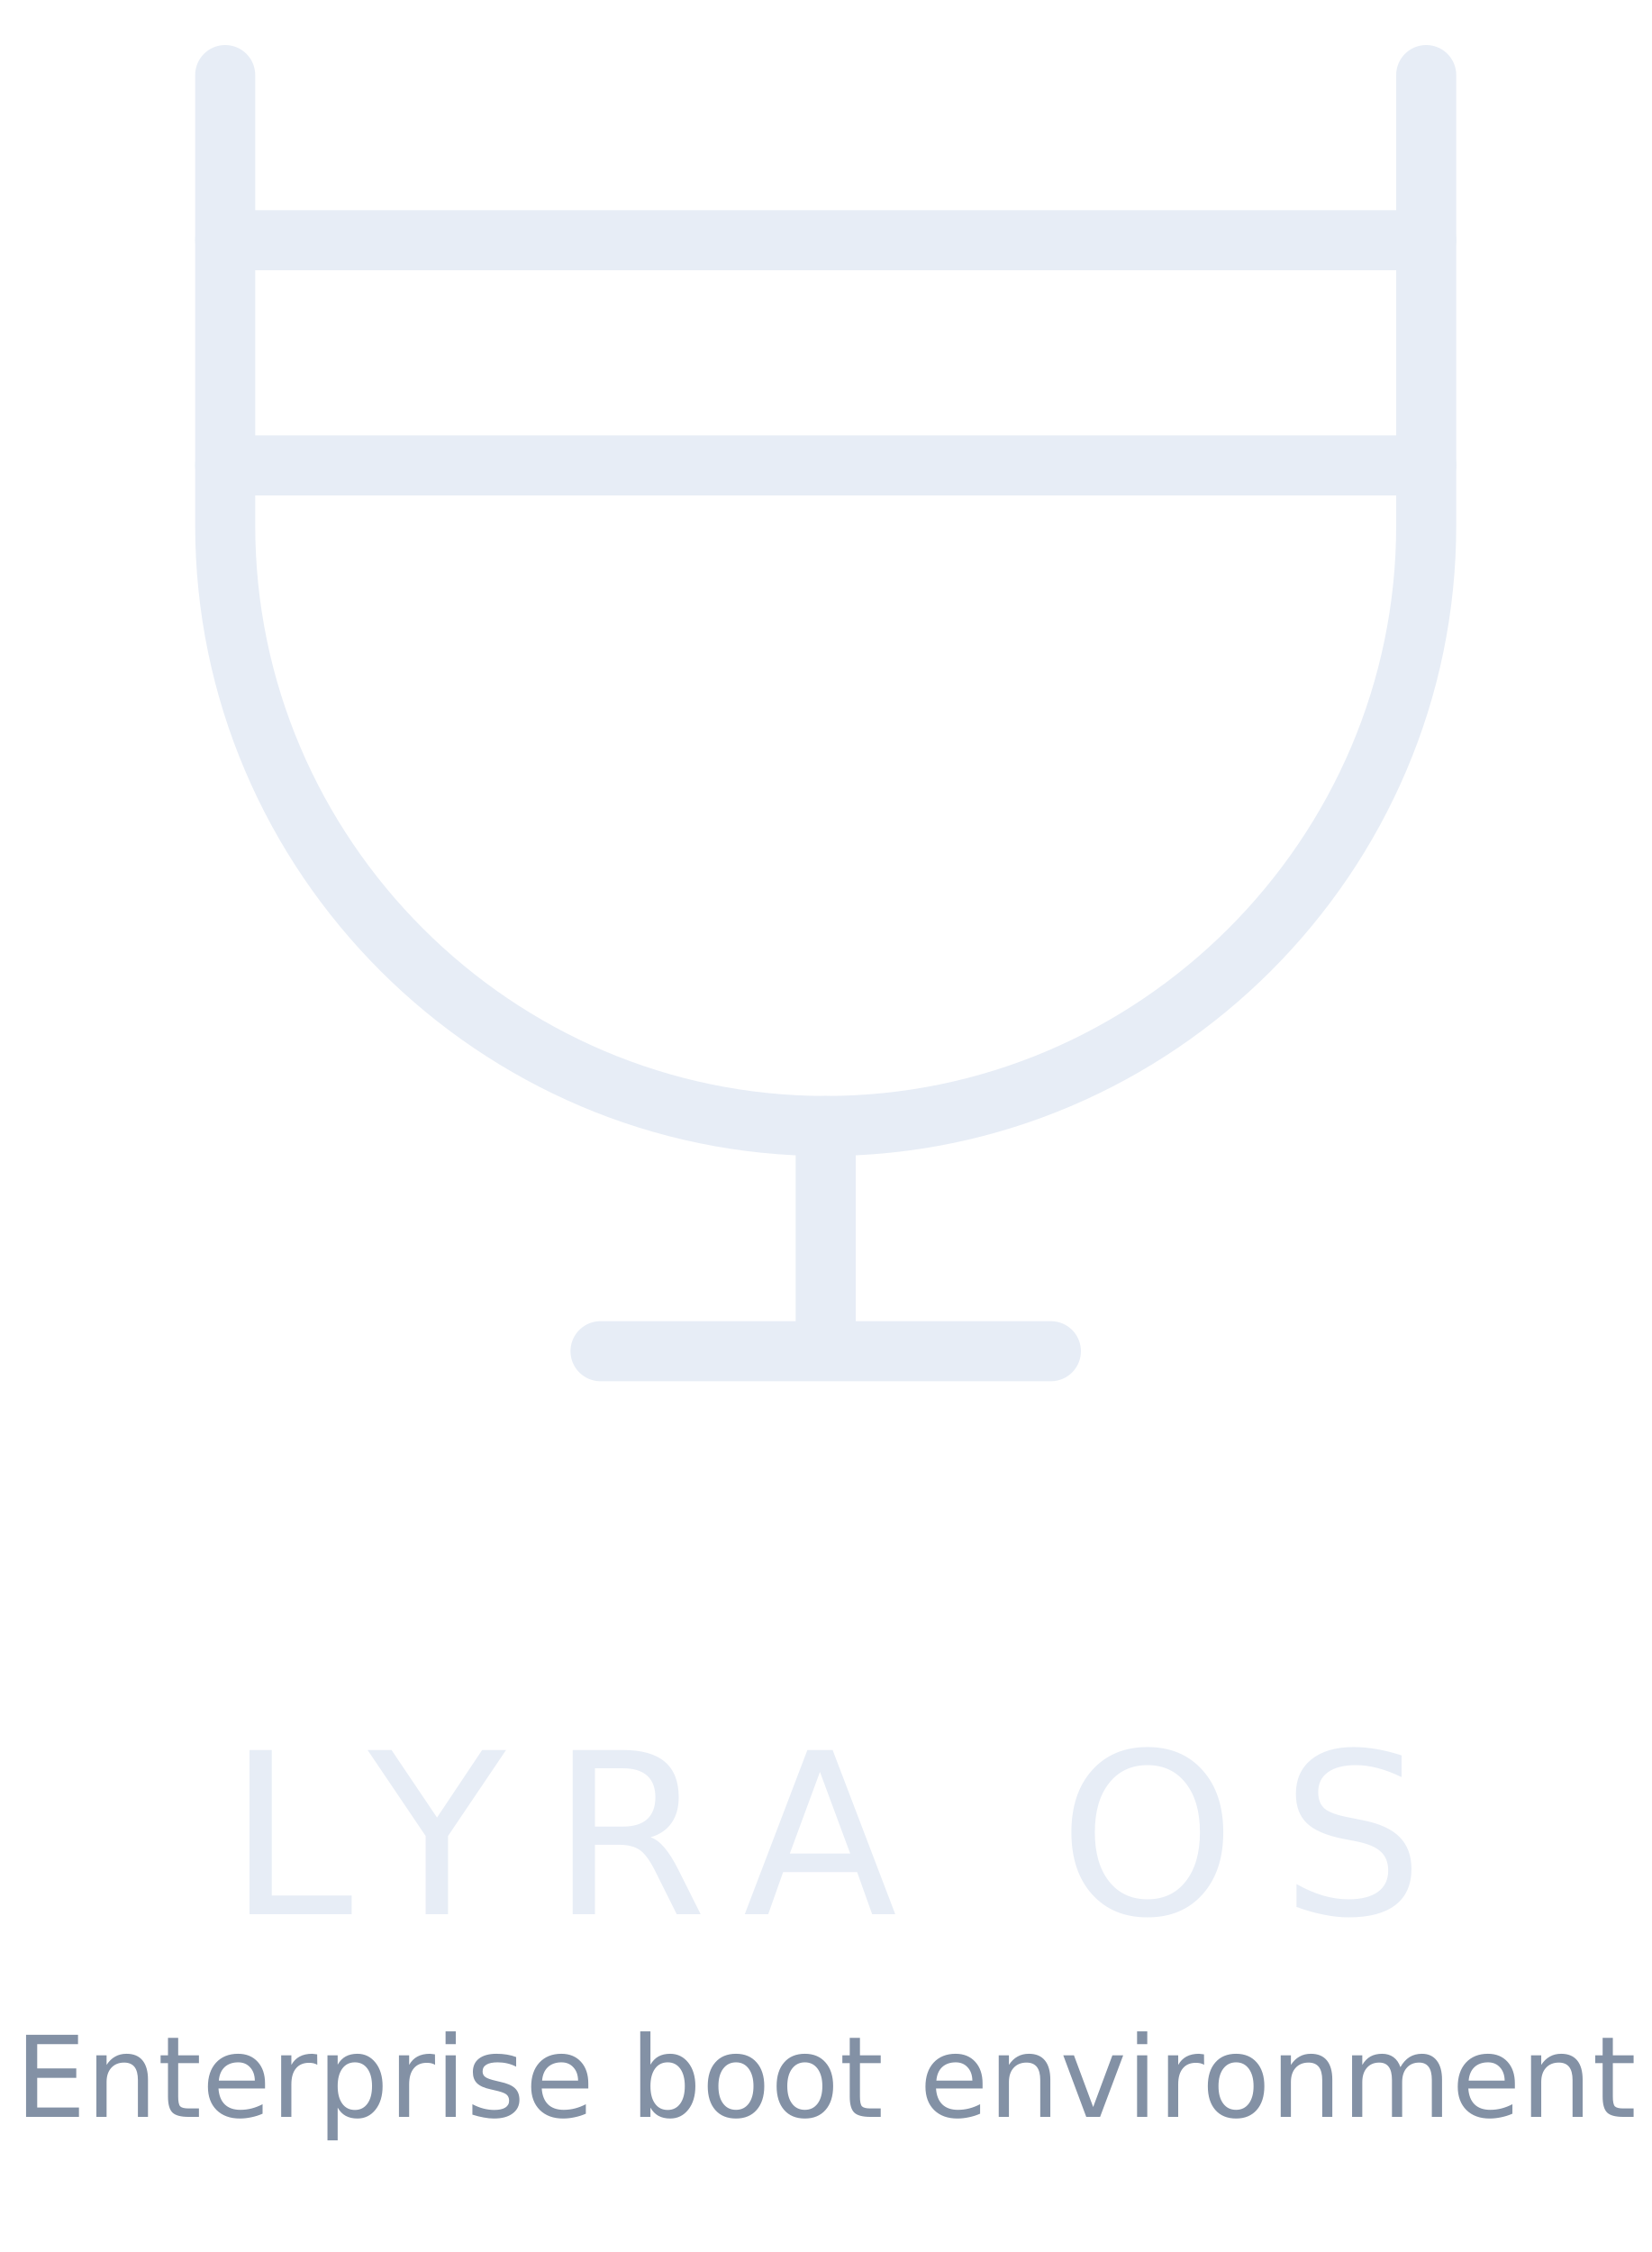
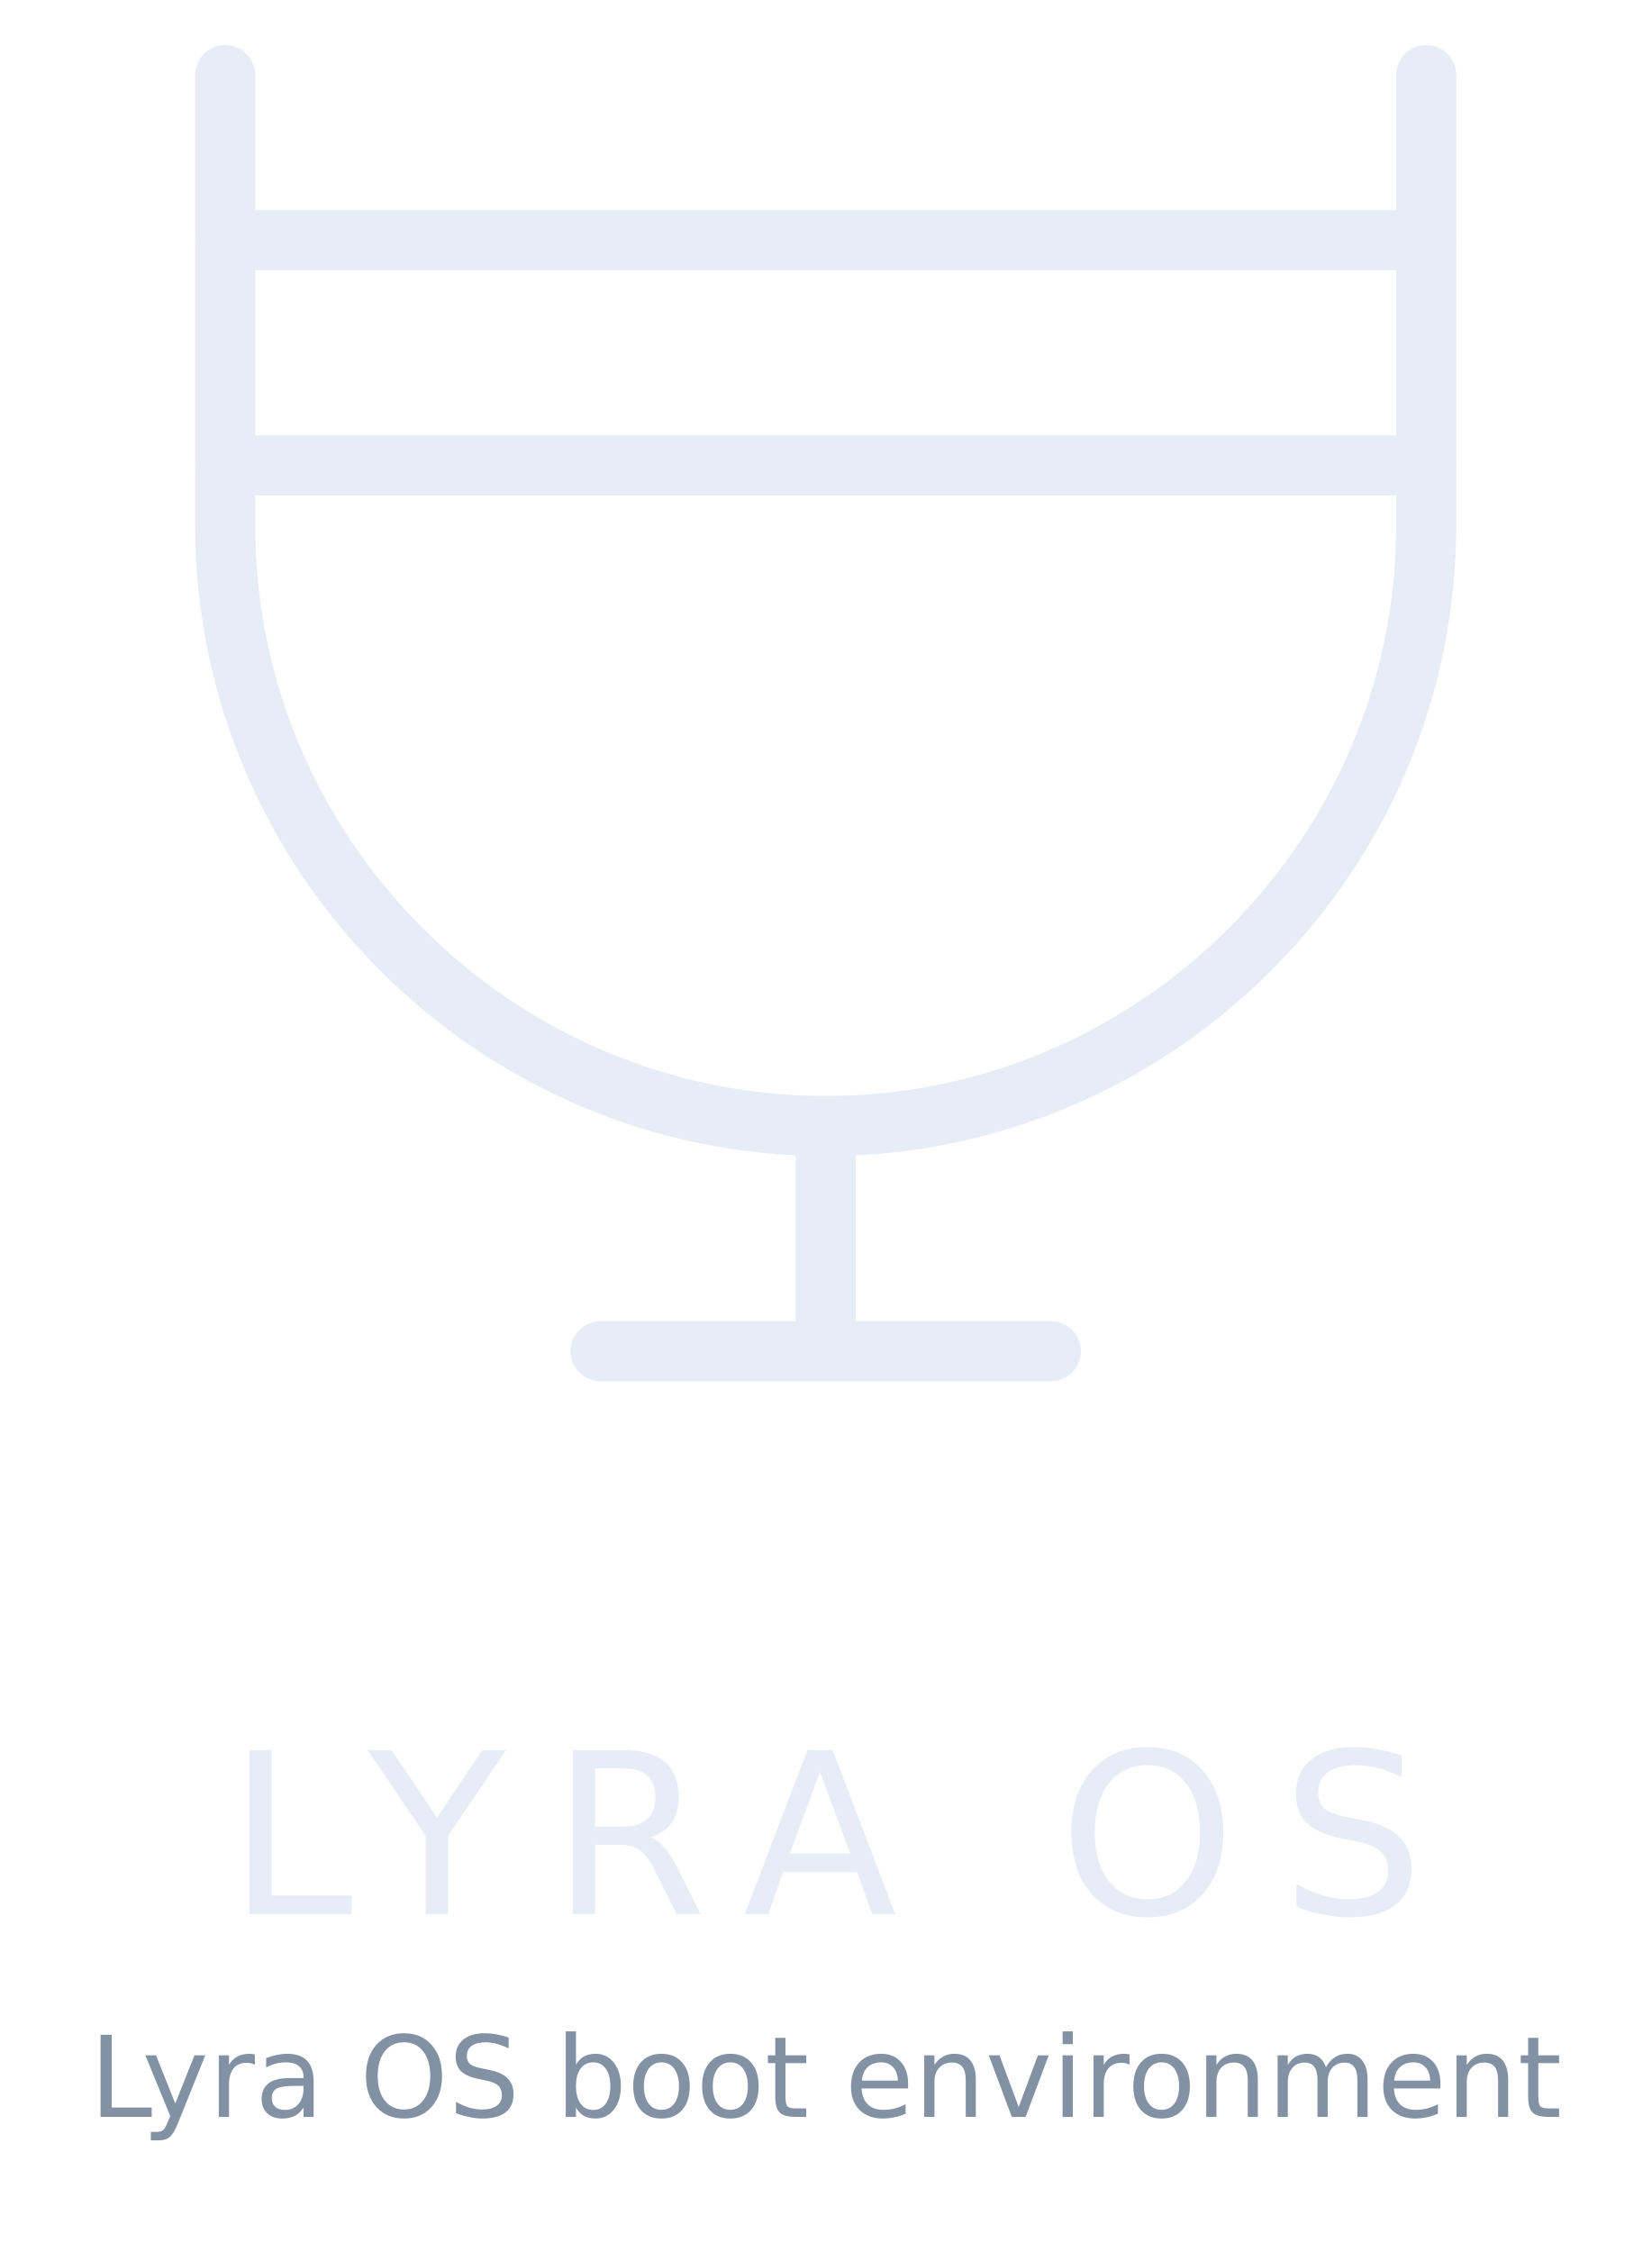
<svg xmlns="http://www.w3.org/2000/svg" width="220" height="300" viewBox="0 0 220 300">
  <g transform="translate(30 10)" fill="none" stroke="#e7edf6" stroke-width="8" stroke-linecap="round" stroke-linejoin="round">
    <path d="M0 0v60c0 44 36 80 80 80s80-36 80-80V0" />
    <path d="M0 22h160M0 52h160M80 140v30M50 170h60" />
  </g>
  <text x="110" y="255" fill="#e7edf6" font-family="DejaVu Sans, sans-serif" font-size="30" text-anchor="middle" letter-spacing="6">LYRA OS</text>
-   <text x="110" y="282" fill="#8391a5" font-family="DejaVu Sans, sans-serif" font-size="15" text-anchor="middle">Enterprise boot environment</text>
+   <text x="110" y="282" fill="#8391a5" font-family="DejaVu Sans, sans-serif" font-size="15" text-anchor="middle">Lyra OS boot environment</text>
</svg>
